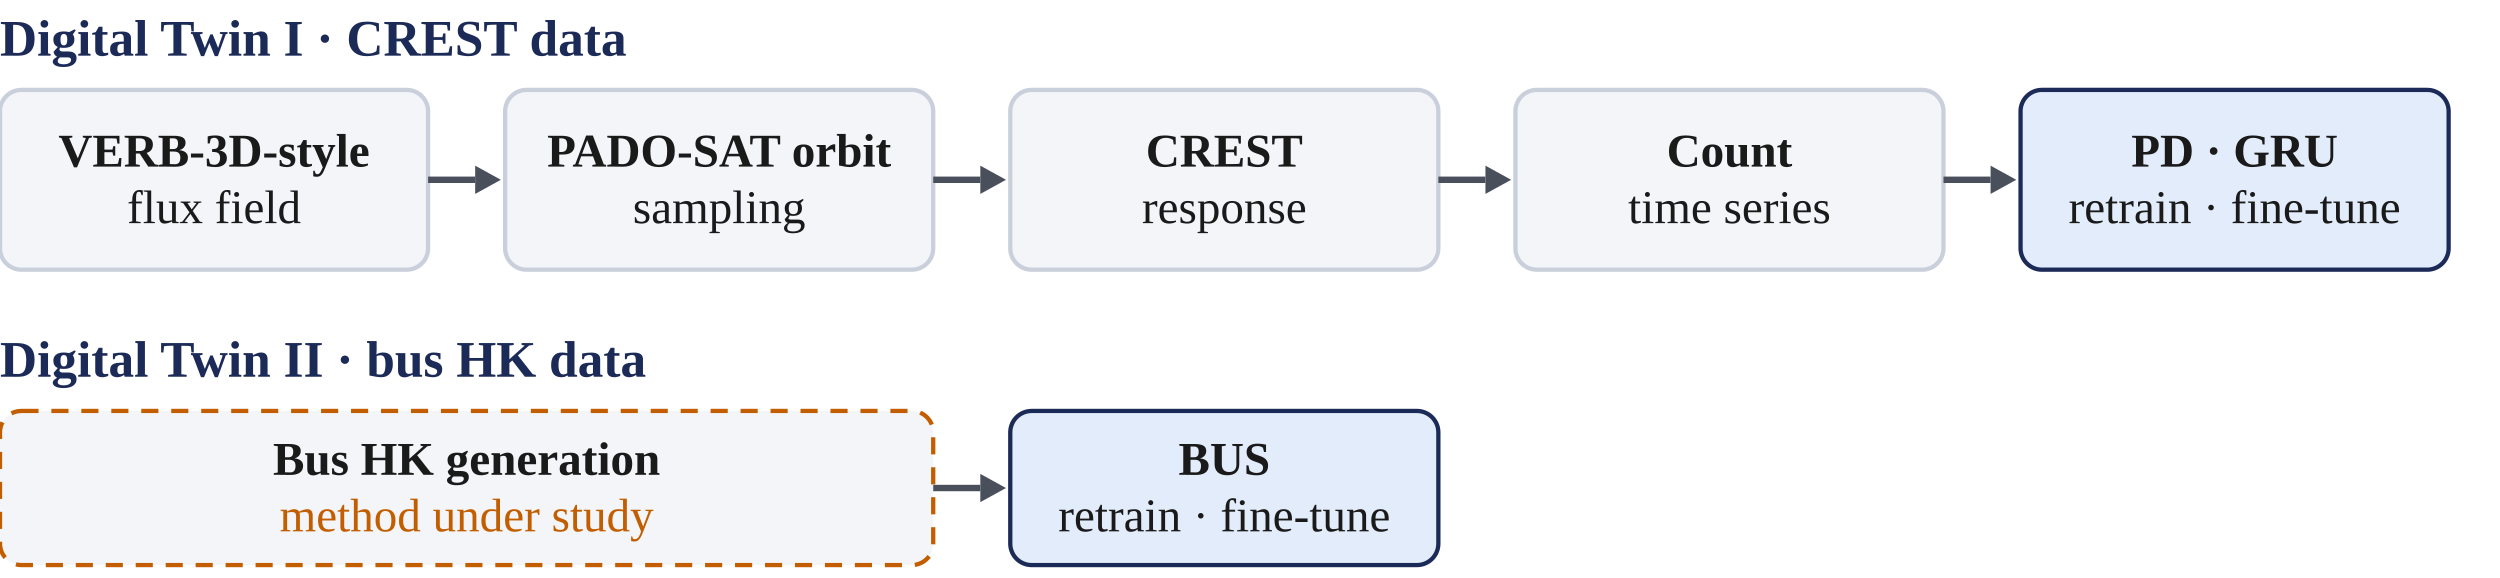
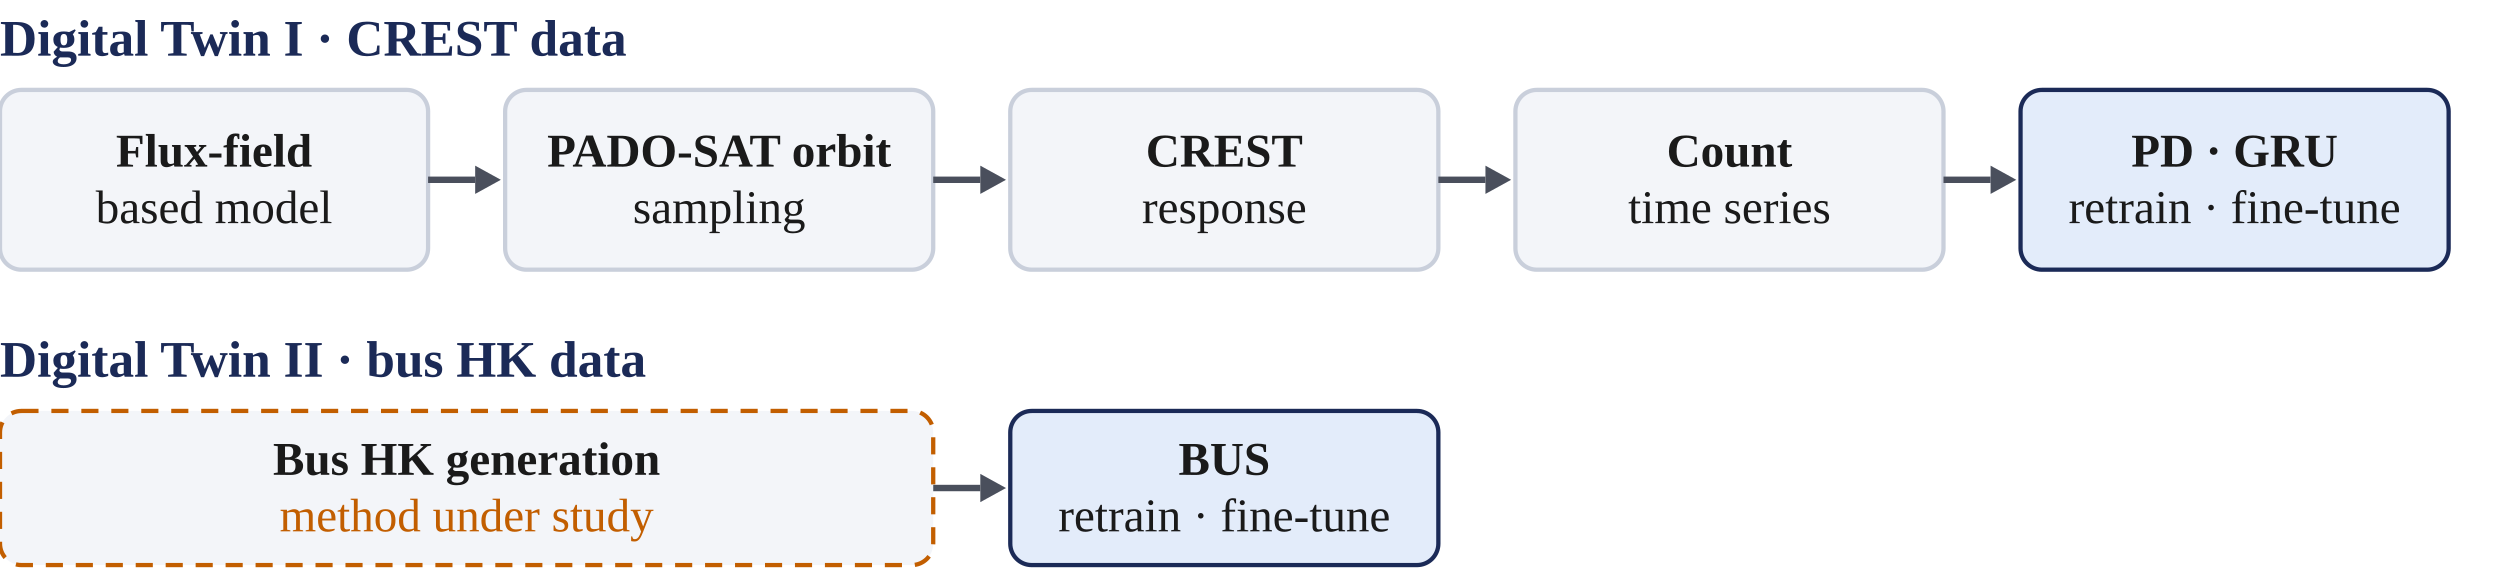
<svg xmlns="http://www.w3.org/2000/svg" width="1168" height="270" viewBox="0 0 1168 270">
  <text x="0" y="26" font-family="Cambria, Georgia, Times New Roman, serif" font-size="24" font-weight="700" fill="#1b2a57" text-anchor="start">Digital Twin I · CREST data</text>
  <rect x="0" y="42" width="200" height="84" rx="10" fill="#f3f5f9" stroke="#c9cfdb" stroke-width="2" />
-   <text x="100" y="77.84" font-family="Cambria, Georgia, Times New Roman, serif" font-size="22" font-weight="700" fill="#1a1a1a" text-anchor="middle">VERB-3D-style</text>
-   <text x="100" y="104.24" font-family="Cambria, Georgia, Times New Roman, serif" font-size="22" font-weight="400" fill="#1a1a1a" text-anchor="middle">flux field</text>
+   <text x="100" y="77.84" font-family="Cambria, Georgia, Times New Roman, serif" font-size="22" font-weight="700" fill="#1a1a1a" text-anchor="middle">Flux-field</text>
+   <text x="100" y="104.24" font-family="Cambria, Georgia, Times New Roman, serif" font-size="22" font-weight="400" fill="#1a1a1a" text-anchor="middle">based model</text>
  <line x1="200" y1="84" x2="222" y2="84" stroke="#4a4f5c" stroke-width="3" />
  <polygon points="234,84 222.0,77.4 222.0,90.6" fill="#4a4f5c" />
  <rect x="236" y="42" width="200" height="84" rx="10" fill="#f3f5f9" stroke="#c9cfdb" stroke-width="2" />
  <text x="336" y="77.84" font-family="Cambria, Georgia, Times New Roman, serif" font-size="22" font-weight="700" fill="#1a1a1a" text-anchor="middle">PADO-SAT orbit</text>
  <text x="336" y="104.24" font-family="Cambria, Georgia, Times New Roman, serif" font-size="22" font-weight="400" fill="#1a1a1a" text-anchor="middle">sampling</text>
  <line x1="436" y1="84" x2="458" y2="84" stroke="#4a4f5c" stroke-width="3" />
  <polygon points="470,84 458.0,77.4 458.0,90.6" fill="#4a4f5c" />
  <rect x="472" y="42" width="200" height="84" rx="10" fill="#f3f5f9" stroke="#c9cfdb" stroke-width="2" />
  <text x="572" y="77.84" font-family="Cambria, Georgia, Times New Roman, serif" font-size="22" font-weight="700" fill="#1a1a1a" text-anchor="middle">CREST</text>
  <text x="572" y="104.24" font-family="Cambria, Georgia, Times New Roman, serif" font-size="22" font-weight="400" fill="#1a1a1a" text-anchor="middle">response</text>
  <line x1="672" y1="84" x2="694" y2="84" stroke="#4a4f5c" stroke-width="3" />
  <polygon points="706,84 694.0,77.4 694.0,90.6" fill="#4a4f5c" />
  <rect x="708" y="42" width="200" height="84" rx="10" fill="#f3f5f9" stroke="#c9cfdb" stroke-width="2" />
  <text x="808" y="77.84" font-family="Cambria, Georgia, Times New Roman, serif" font-size="22" font-weight="700" fill="#1a1a1a" text-anchor="middle">Count</text>
  <text x="808" y="104.24" font-family="Cambria, Georgia, Times New Roman, serif" font-size="22" font-weight="400" fill="#1a1a1a" text-anchor="middle">time series</text>
  <line x1="908" y1="84" x2="930" y2="84" stroke="#4a4f5c" stroke-width="3" />
  <polygon points="942,84 930.0,77.4 930.0,90.6" fill="#4a4f5c" />
  <rect x="944" y="42" width="200" height="84" rx="10" fill="#e3ecfa" stroke="#1b2a57" stroke-width="2" />
  <text x="1044" y="77.84" font-family="Cambria, Georgia, Times New Roman, serif" font-size="22" font-weight="700" fill="#1a1a1a" text-anchor="middle">PD · GRU</text>
  <text x="1044" y="104.24" font-family="Cambria, Georgia, Times New Roman, serif" font-size="22" font-weight="400" fill="#1a1a1a" text-anchor="middle">retrain · fine-tune</text>
  <text x="0" y="176" font-family="Cambria, Georgia, Times New Roman, serif" font-size="24" font-weight="700" fill="#1b2a57" text-anchor="start">Digital Twin II · bus HK data</text>
  <rect x="0" y="192" width="436" height="72" rx="10" fill="#f3f5f9" stroke="#c25e00" stroke-width="2" stroke-dasharray="8 6" />
  <text x="218" y="221.84" font-family="Cambria, Georgia, Times New Roman, serif" font-size="22" font-weight="700" fill="#1a1a1a" text-anchor="middle">Bus HK generation</text>
  <text x="218" y="248.24" font-family="Cambria, Georgia, Times New Roman, serif" font-size="22" font-weight="400" fill="#c25e00" text-anchor="middle">method under study</text>
  <line x1="436" y1="228" x2="458" y2="228" stroke="#4a4f5c" stroke-width="3" />
  <polygon points="470,228 458.0,221.4 458.0,234.6" fill="#4a4f5c" />
  <rect x="472" y="192" width="200" height="72" rx="10" fill="#e3ecfa" stroke="#1b2a57" stroke-width="2" />
  <text x="572" y="221.84" font-family="Cambria, Georgia, Times New Roman, serif" font-size="22" font-weight="700" fill="#1a1a1a" text-anchor="middle">BUS</text>
  <text x="572" y="248.24" font-family="Cambria, Georgia, Times New Roman, serif" font-size="22" font-weight="400" fill="#1a1a1a" text-anchor="middle">retrain · fine-tune</text>
</svg>
